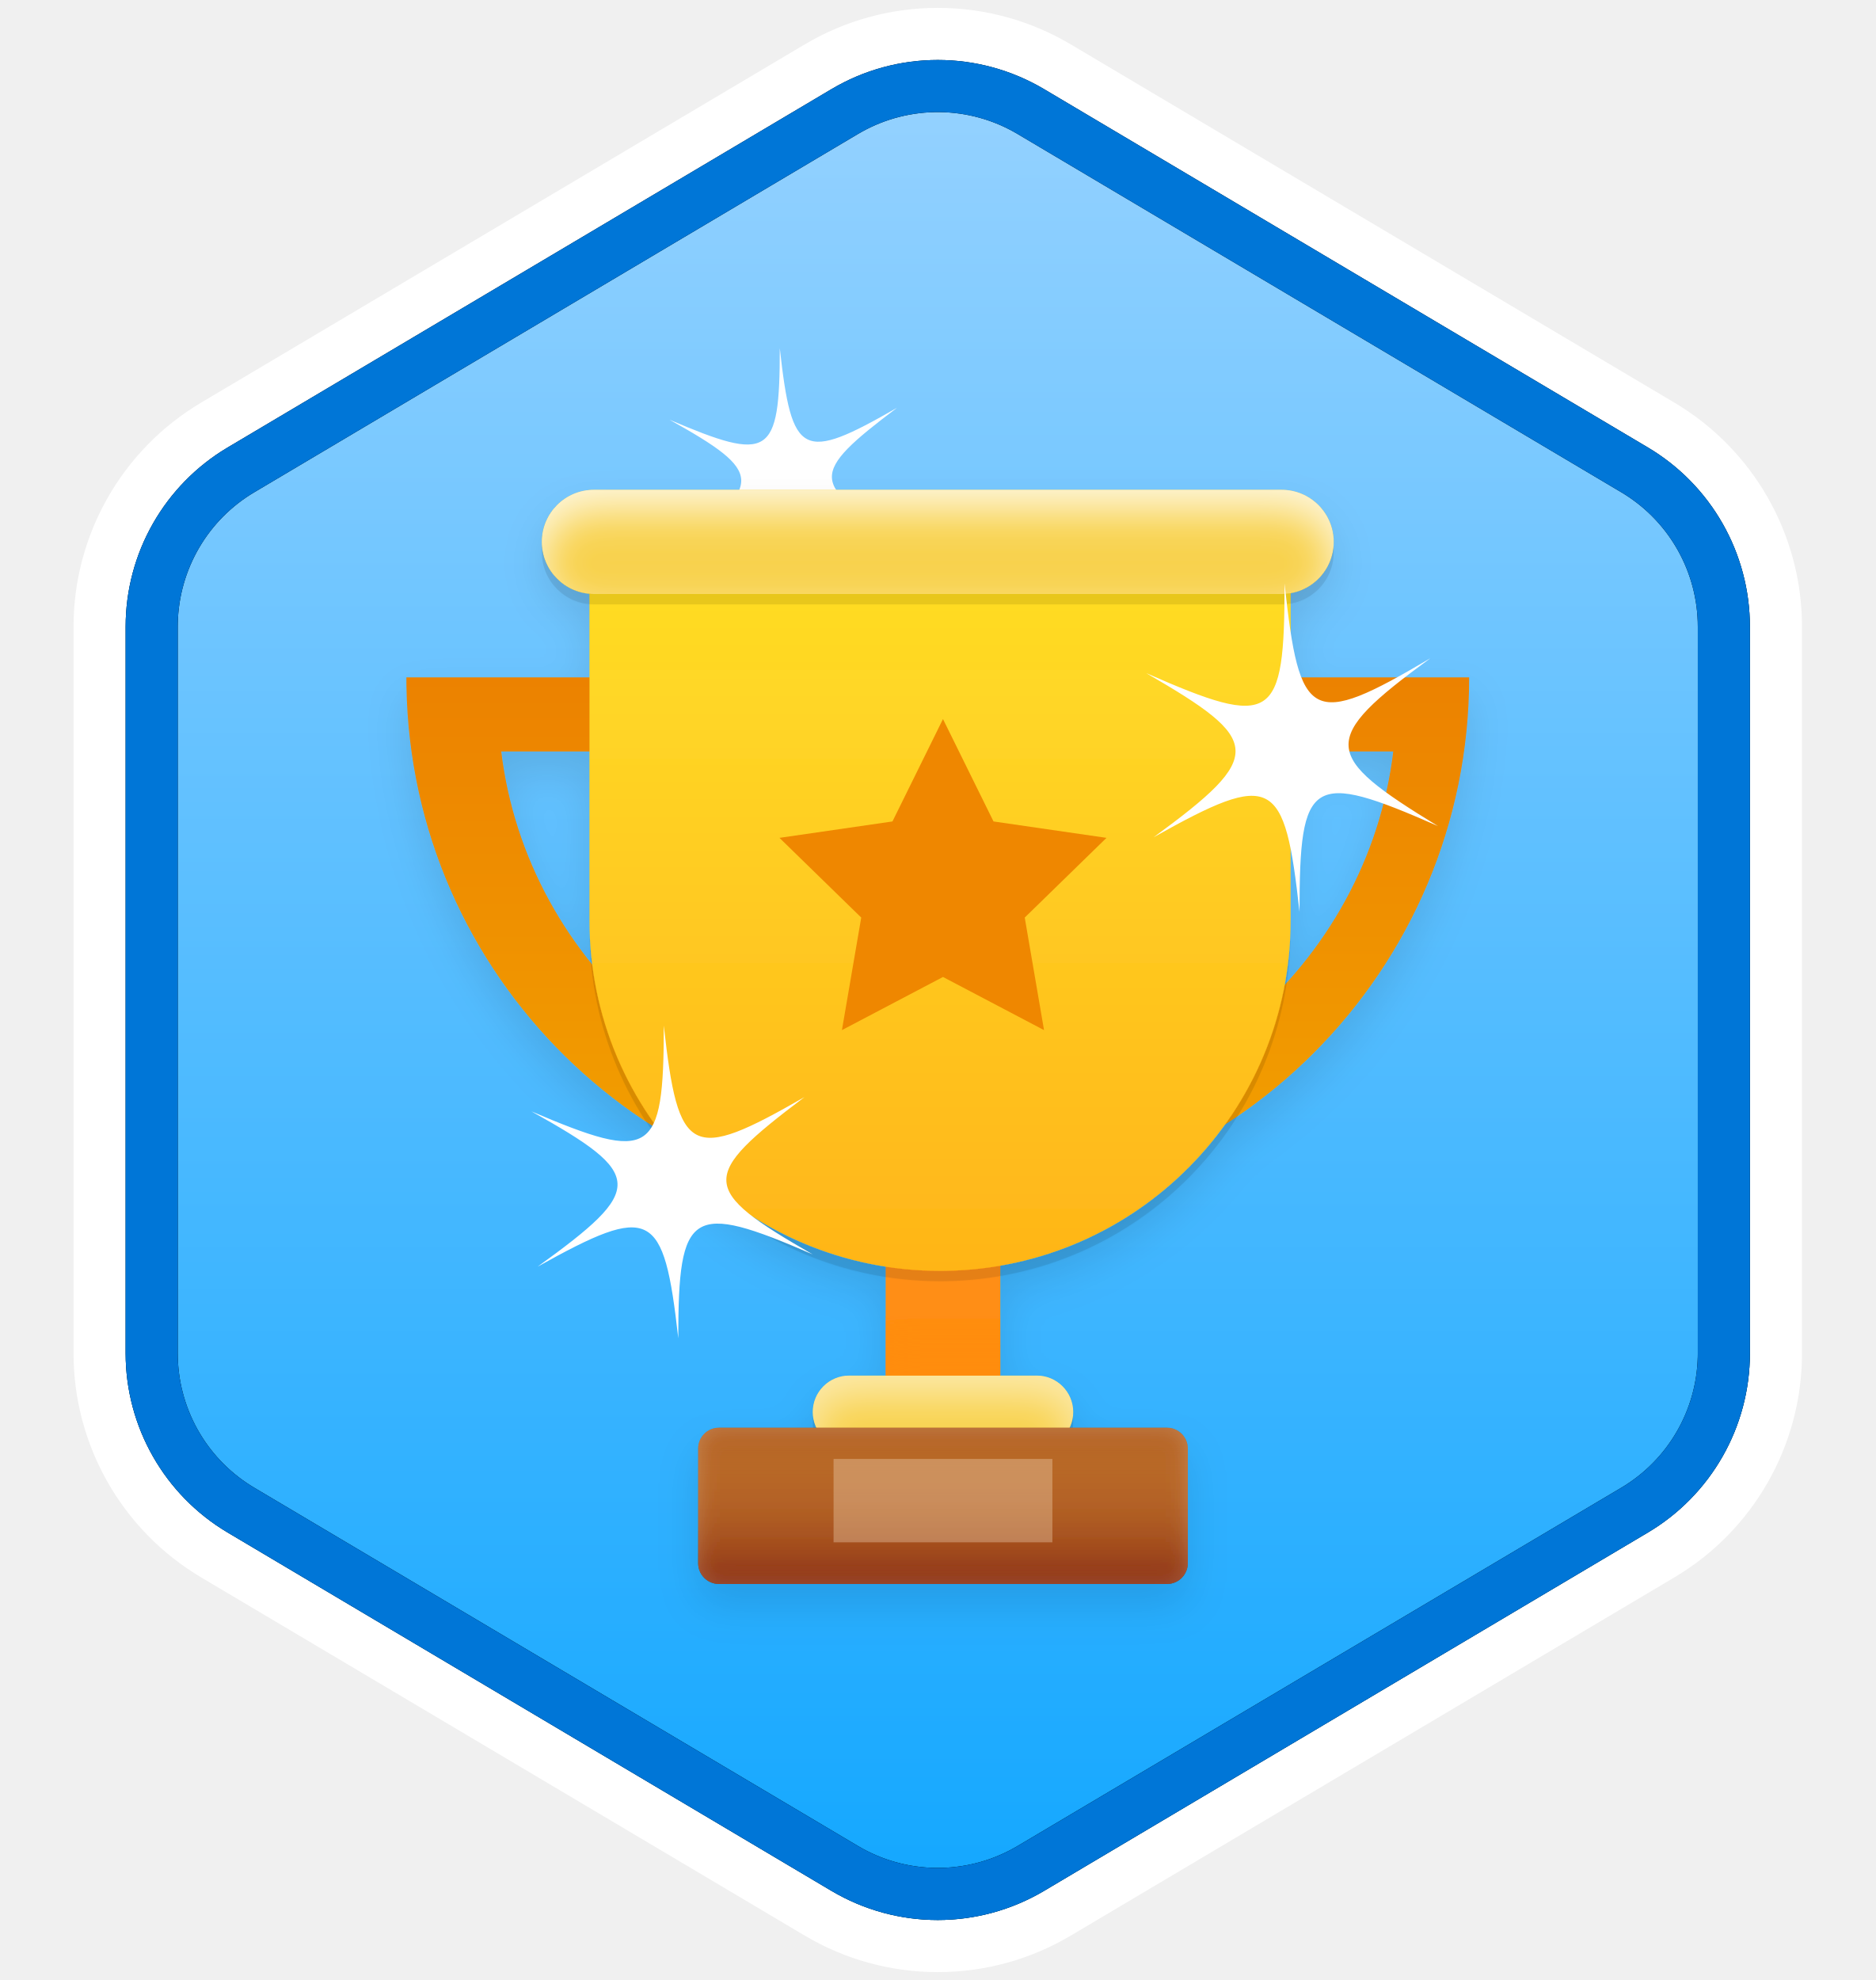
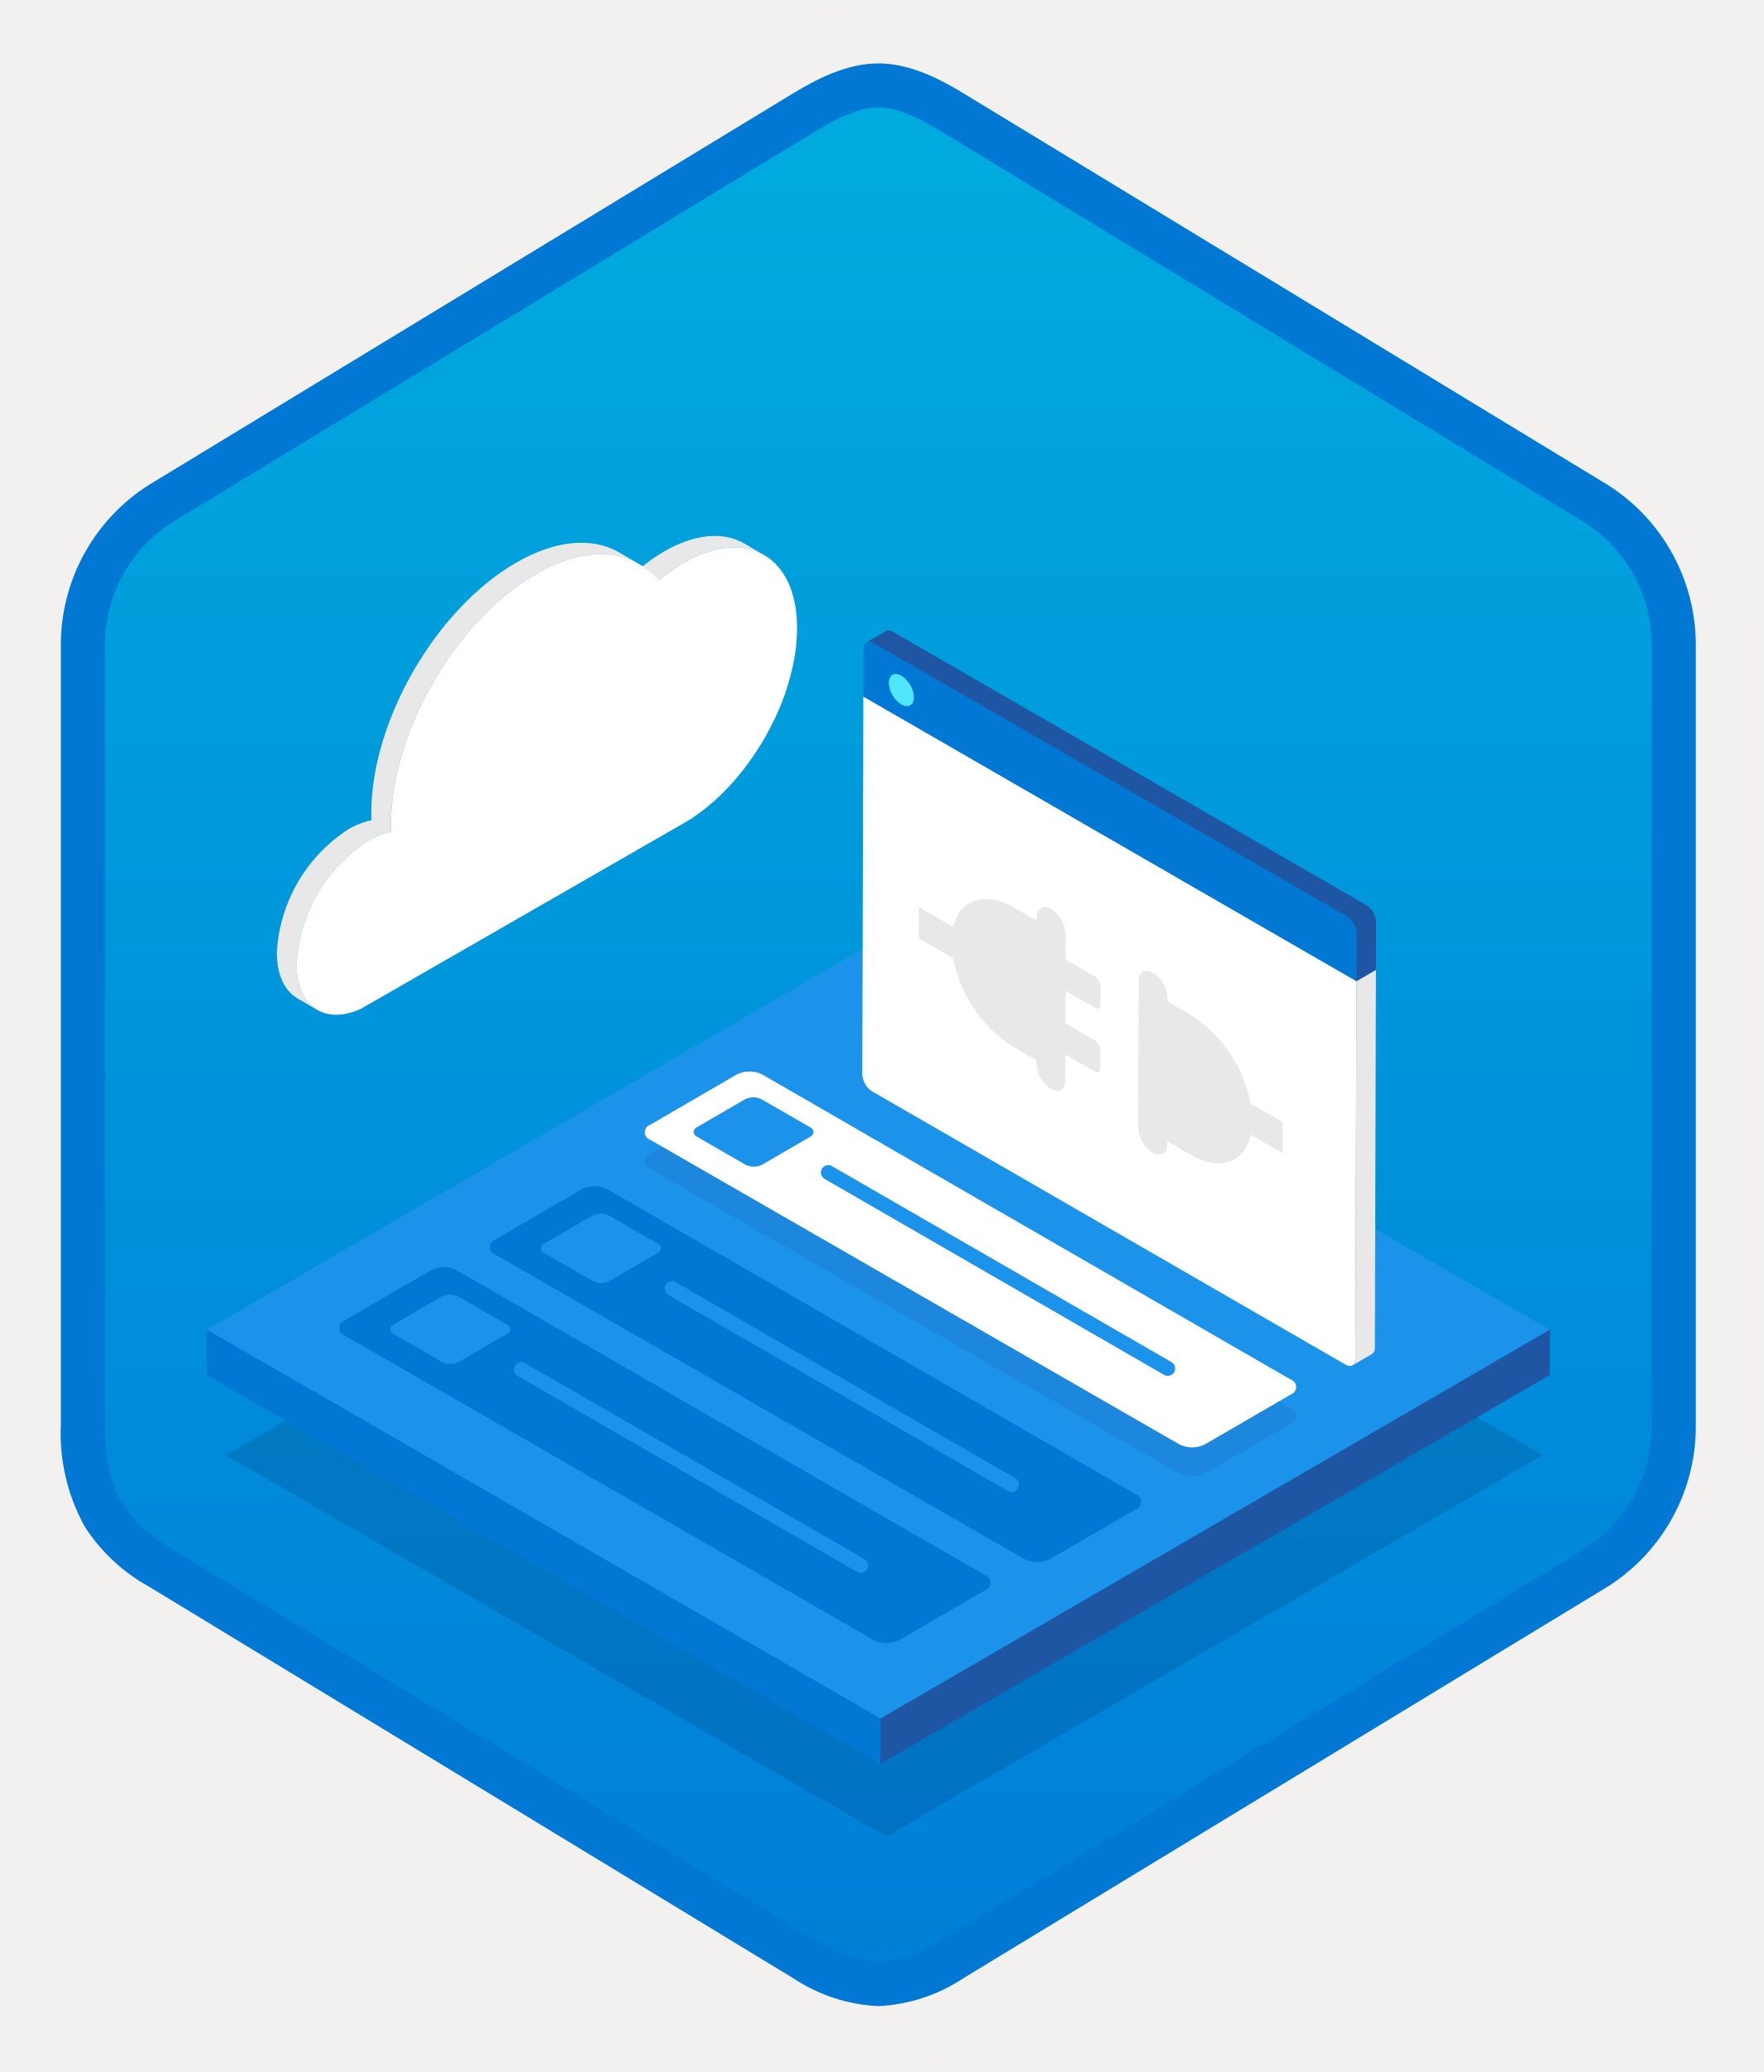
- <svg xmlns="http://www.w3.org/2000/svg" xmlns:xlink="http://www.w3.org/1999/xlink" width="180px" height="190px" viewBox="0 0 180 190" version="1.1">
+ <svg xmlns="http://www.w3.org/2000/svg" width="160" height="188" viewBox="0 0 160 188" fill="none">
+   <g clip-path="url(#clip0)">
+     <path d="M79.678 188C82.759 187.994 85.78 187.141 88.408 185.534L150.384 147.874C153.165 146.11 155.449 143.665 157.019 140.771C158.589 137.876 159.394 134.628 159.356 131.336V56.621C159.392 53.328 158.587 50.081 157.017 47.187C155.447 44.293 153.163 41.848 150.384 40.083L88.408 2.423C85.775 0.838 82.759 0 79.686 0C76.612 0 73.596 0.838 70.963 2.423L8.988 40.098C6.205 41.86 3.918 44.305 2.345 47.199C0.772 50.093 -0.035 53.342 4.1431e-06 56.636V131.336C-0.019 134.119 0.556 136.874 1.686 139.418C2.816 141.962 4.474 144.236 6.552 146.089V146.115L70.963 185.549C73.588 187.149 76.603 187.996 79.678 188V188ZM80.326 6.952C82.278 6.952 84.755 8.165 86.465 9.209L147.222 46.403C150.974 48.688 153.09 55.284 153.09 60.035L152.458 131.336C152.458 136.087 149.259 140.355 145.506 142.64L85.11 179.021C81.676 181.109 78.885 181.109 75.451 179.021L14.243 142.549C10.49 140.265 7.472 136.072 7.472 131.336V57.688C7.504 55.323 8.113 53.001 9.246 50.925C10.379 48.848 12.001 47.079 13.972 45.771L74.548 9.209C76.258 8.165 78.374 6.952 80.326 6.952Z" fill="#F2F1F0" />
+     <path fill-rule="evenodd" clip-rule="evenodd" d="M87.576 10.533C85.206 9.059 82.47 8.278 79.678 8.278C76.887 8.278 74.151 9.059 71.78 10.533L15.645 44.864C13.119 46.476 11.047 48.706 9.625 51.344C8.203 53.981 7.479 56.938 7.52 59.934V128.037C7.48 131.033 8.206 133.99 9.627 136.627C11.049 139.264 13.121 141.494 15.645 143.107L71.78 177.438C74.151 178.912 76.887 179.693 79.678 179.693C82.47 179.693 85.206 178.912 87.576 177.438L143.711 143.107C146.236 141.495 148.307 139.264 149.729 136.627C151.151 133.99 151.877 131.033 151.837 128.037V59.934C151.875 56.939 151.149 53.983 149.727 51.346C148.305 48.709 146.234 46.478 143.711 44.864L87.576 10.533Z" fill="url(#paint0_linear)" />
+     <path fill-rule="evenodd" clip-rule="evenodd" d="M79.678 9.754C81.362 9.754 83.244 10.62 85.311 11.878L143.777 47.42C145.668 48.633 147.218 50.31 148.278 52.291C149.339 54.273 149.875 56.492 149.837 58.739V129.217C149.875 131.464 149.339 133.683 148.278 135.664C147.218 137.645 145.668 139.322 143.777 140.535L85.312 176.077L85.311 176.078C83.641 177.217 81.696 177.888 79.678 178.021C77.661 177.888 75.716 177.217 74.046 176.078L74.045 176.077L15.582 140.537L15.58 140.536C13.792 139.572 12.267 138.185 11.138 136.496C10.161 134.893 9.52 132.678 9.52 129.217V58.739C9.482 56.492 10.018 54.273 11.079 52.292C12.139 50.311 13.688 48.634 15.58 47.42L74.037 11.883L74.041 11.881C76.124 10.628 77.985 9.754 79.678 9.754ZM87.391 8.461L145.855 44.002C148.333 45.572 150.368 47.751 151.765 50.331C153.162 52.91 153.876 55.805 153.837 58.739V129.217C153.876 132.151 153.162 135.045 151.765 137.625C150.368 140.205 148.333 142.384 145.855 143.954L87.39 179.495C85.096 181.02 82.43 181.893 79.678 182.021C76.926 181.893 74.261 181.02 71.967 179.495H71.966L13.502 143.953L13.499 143.952C11.164 142.659 9.181 140.814 7.723 138.578C6.128 135.725 5.365 132.482 5.52 129.217V58.739C5.481 55.805 6.194 52.91 7.592 50.331C8.989 47.751 11.024 45.572 13.502 44.002L71.967 8.46L71.975 8.455C74.066 7.198 76.773 5.754 79.678 5.754C82.564 5.754 85.282 7.177 87.391 8.461V8.461Z" fill="#0078D4" />
+     <path opacity="0.2" d="M139.959 132.026L80.409 166.633L20.47 132.027L80.02 97.42L139.959 132.026Z" fill="#003067" />
+     <path d="M140.601 120.649L79.878 155.937L18.767 120.654L79.489 85.366L140.601 120.649Z" fill="#1B93EB" />
+     <path d="M140.601 120.649L140.589 124.755L79.867 160.043L79.878 155.937L140.601 120.649Z" fill="#1F56A3" />
+     <path d="M79.878 155.937L79.867 160.043L18.755 124.76L18.767 120.654L79.878 155.937Z" fill="#0078D4" />
+     <path d="M85.42 67.293L84.204 66.591L78.322 63.195L78.225 97.485C78.242 97.792 78.33 98.091 78.484 98.357C78.638 98.624 78.852 98.85 79.11 99.018L84.103 101.901V101.901L85.32 102.603V102.604L122.067 123.819C122.555 124.101 122.956 123.872 122.958 123.312L123.055 89.022L85.42 67.293Z" fill="white" />
+     <path d="M122.182 83.148C122.439 83.317 122.654 83.543 122.808 83.809C122.961 84.076 123.05 84.375 123.067 84.682L123.055 89.022L78.322 63.195L78.334 58.855C78.336 58.294 78.729 58.061 79.225 58.347L122.182 83.148ZM81.766 63.913C82.391 64.273 82.904 63.99 82.906 63.264C82.885 62.872 82.771 62.491 82.574 62.151C82.377 61.812 82.103 61.524 81.774 61.311C81.15 60.95 80.636 61.234 80.634 61.961C80.652 62.353 80.765 62.735 80.962 63.075C81.159 63.415 81.435 63.702 81.766 63.913" fill="#0078D4" />
+     <path d="M81.774 61.311C82.103 61.525 82.377 61.813 82.574 62.152C82.771 62.491 82.885 62.872 82.906 63.264C82.904 63.99 82.391 64.274 81.766 63.913C81.435 63.703 81.159 63.415 80.962 63.075C80.765 62.736 80.652 62.353 80.634 61.961C80.636 61.234 81.15 60.951 81.774 61.311Z" fill="#50E6FF" />
+     <path d="M123.055 89.023L122.958 123.312C122.969 123.421 122.95 123.532 122.905 123.631C122.859 123.731 122.788 123.817 122.698 123.88L124.465 122.854C124.554 122.79 124.626 122.704 124.671 122.605C124.717 122.505 124.735 122.395 124.725 122.285L124.822 87.996L123.055 89.023Z" fill="#E8E8E8" />
+     <path d="M123.949 82.122L80.992 57.321C80.902 57.255 80.796 57.214 80.685 57.203C80.573 57.192 80.461 57.211 80.36 57.258L78.593 58.285C78.695 58.238 78.807 58.219 78.918 58.23C79.029 58.241 79.135 58.282 79.225 58.348L122.182 83.149C122.44 83.317 122.654 83.543 122.808 83.81C122.962 84.076 123.051 84.375 123.067 84.682L123.055 89.022L124.822 87.996L124.834 83.656C124.817 83.348 124.728 83.049 124.575 82.783C124.421 82.517 124.206 82.29 123.949 82.122Z" fill="#1F56A3" />
+     <path d="M113.18 102.802L115.465 101.474L115.747 101.636L113.462 102.964L113.18 102.802Z" fill="white" />
+     <path d="M104.612 88.265C104.995 88.514 105.315 88.85 105.543 89.246C105.772 89.642 105.903 90.087 105.927 90.544L105.926 90.883L108.105 92.14C109.487 93.044 110.674 94.218 111.593 95.59C112.513 96.962 113.147 98.505 113.458 100.127L113.462 102.964C112.903 105.477 110.698 106.324 108.069 104.806L105.89 103.549L105.89 103.828C105.887 104.666 105.295 105.004 104.566 104.582C104.182 104.334 103.863 103.997 103.634 103.601C103.406 103.205 103.274 102.761 103.25 102.304L103.288 89.02C103.29 88.181 103.882 87.844 104.612 88.265Z" fill="#E8E8E8" />
+     <path d="M116.361 101.803L116.353 104.633L113.462 102.964L113.458 100.127L116.361 101.803Z" fill="#E8E8E8" />
+     <path d="M86.47 84.107C86.404 84.4 86.362 84.699 86.344 84.999C86.309 85.65 86.352 86.302 86.472 86.943L83.337 85.133L83.345 82.303L86.47 84.107Z" fill="#E8E8E8" />
+     <path d="M95.365 82.486C95.41 82.512 95.454 82.54 95.5 82.571C95.851 82.843 96.139 83.188 96.343 83.583C96.547 83.977 96.662 84.411 96.68 84.855L96.674 87.073L99.339 88.612C99.487 88.708 99.61 88.839 99.698 88.992C99.786 89.145 99.836 89.317 99.845 89.493L99.84 91.147C99.839 91.474 99.611 91.604 99.331 91.442L96.666 89.904L96.658 92.853L99.323 94.392C99.471 94.488 99.594 94.619 99.681 94.772C99.769 94.925 99.82 95.097 99.828 95.273L99.824 96.926C99.823 97.254 99.594 97.384 99.315 97.222L96.65 95.684L96.643 98.05C96.641 98.891 96.045 99.226 95.314 98.803C95.27 98.778 95.225 98.749 95.179 98.718C94.828 98.447 94.54 98.102 94.335 97.707C94.132 97.313 94.017 96.878 93.999 96.434L94.005 96.188L91.826 94.93C90.443 94.026 89.257 92.853 88.337 91.48C87.417 90.108 86.783 88.565 86.472 86.942C86.352 86.302 86.309 85.649 86.344 84.999C86.362 84.698 86.404 84.4 86.47 84.106C87.052 81.561 89.401 80.843 92.048 82.371L94.041 83.522L94.041 83.242C94.044 82.401 94.634 82.064 95.365 82.486Z" fill="#E8E8E8" />
+     <path d="M67.532 49.321C65.672 48.239 63.097 48.389 60.256 50.03C59.442 50.501 58.675 51.05 57.966 51.668L59.746 52.703C60.456 52.085 61.223 51.536 62.037 51.065C64.878 49.424 67.453 49.274 69.313 50.355L67.532 49.321Z" fill="#E8E8E8" />
+     <path d="M46.813 51.059C39.537 55.26 33.659 65.441 33.683 73.811C33.684 74.025 33.684 74.229 33.701 74.423C32.948 74.581 32.228 74.865 31.57 75.263C29.689 76.487 28.124 78.138 27.002 80.081C25.88 82.025 25.233 84.206 25.113 86.447C25.119 88.492 25.842 89.925 27.003 90.6L28.784 91.635C27.623 90.96 26.9 89.527 26.895 87.482C27.014 85.241 27.661 83.06 28.783 81.116C29.905 79.173 31.47 77.522 33.351 76.298C34.009 75.9 34.729 75.616 35.482 75.458C35.465 75.263 35.465 75.06 35.464 74.846C35.44 66.476 41.318 56.295 48.594 52.094C52.256 49.98 55.564 49.771 57.961 51.164L56.18 50.129C53.783 48.736 50.475 48.945 46.813 51.059Z" fill="#E8E8E8" />
+     <path d="M48.594 52.095C41.318 56.296 35.44 66.476 35.464 74.847C35.465 75.06 35.465 75.264 35.482 75.458C34.729 75.617 34.009 75.9 33.351 76.299C31.47 77.522 29.905 79.173 28.783 81.117C27.661 83.06 27.014 85.241 26.894 87.482C26.905 91.356 29.488 93.032 32.756 91.525L62.087 74.656C65.935 72.434 69.284 68.059 71.041 63.442C71.081 63.317 71.145 63.178 71.185 63.053C71.57 61.94 71.87 60.798 72.08 59.639C72.088 59.514 72.12 59.375 72.136 59.263C72.252 58.493 72.309 57.715 72.307 56.936C72.288 50.438 67.692 47.8 62.037 51.065C61.223 51.536 60.456 52.085 59.746 52.703C57.387 49.803 53.281 49.389 48.594 52.095Z" fill="white" />
+     <path d="M44.918 113.819C44.778 113.771 44.657 113.681 44.571 113.561C44.485 113.441 44.438 113.297 44.438 113.149C44.438 113.002 44.484 112.858 44.569 112.737C44.655 112.617 44.776 112.526 44.915 112.478L52.778 107.909C53.137 107.726 53.534 107.63 53.937 107.63C54.34 107.629 54.737 107.724 55.096 107.905L103.051 135.592C103.191 135.64 103.312 135.731 103.398 135.851C103.484 135.971 103.53 136.115 103.53 136.263C103.53 136.411 103.484 136.555 103.399 136.675C103.313 136.796 103.192 136.887 103.053 136.935L95.26 141.464C94.901 141.647 94.504 141.743 94.101 141.743C93.698 141.744 93.3 141.65 92.94 141.469L44.918 113.819Z" fill="#0078D4" />
+     <path d="M59.635 112.824C59.726 112.855 59.806 112.914 59.862 112.992C59.919 113.07 59.949 113.164 59.95 113.261C59.95 113.357 59.921 113.452 59.865 113.531C59.81 113.61 59.731 113.669 59.64 113.701L55.288 116.23C55.054 116.35 54.794 116.413 54.531 116.413C54.268 116.413 54.008 116.35 53.774 116.23L49.394 113.701C49.302 113.671 49.222 113.612 49.165 113.534C49.108 113.456 49.077 113.361 49.076 113.265C49.076 113.168 49.106 113.073 49.162 112.994C49.218 112.915 49.297 112.856 49.389 112.824L53.74 110.295C53.975 110.176 54.234 110.114 54.498 110.114C54.761 110.114 55.02 110.176 55.255 110.295L59.635 112.824Z" fill="#1B93EB" />
+     <path d="M60.965 116.919L91.763 134.701" stroke="#1B93EB" stroke-width="1.34" stroke-miterlimit="10" stroke-linecap="round" />
+     <path d="M31.245 121.162C31.105 121.114 30.984 121.024 30.898 120.904C30.812 120.784 30.765 120.64 30.765 120.492C30.765 120.345 30.811 120.2 30.896 120.08C30.982 119.96 31.102 119.869 31.242 119.82L39.105 115.251C39.464 115.069 39.861 114.973 40.264 114.973C40.666 114.972 41.064 115.066 41.423 115.248L89.378 142.935C89.517 142.983 89.638 143.074 89.724 143.194C89.81 143.314 89.857 143.458 89.857 143.606C89.857 143.754 89.811 143.898 89.726 144.018C89.64 144.139 89.519 144.229 89.379 144.278L81.587 148.807C81.227 148.99 80.83 149.085 80.427 149.086C80.024 149.087 79.627 148.993 79.267 148.812L31.245 121.162Z" fill="#0078D4" />
+     <path d="M45.961 120.168C46.053 120.199 46.132 120.258 46.189 120.336C46.245 120.414 46.276 120.508 46.277 120.605C46.277 120.701 46.248 120.796 46.192 120.875C46.136 120.953 46.057 121.013 45.966 121.045L41.615 123.574C41.38 123.694 41.121 123.756 40.858 123.756C40.594 123.756 40.335 123.694 40.1 123.574L35.721 121.045C35.629 121.015 35.548 120.956 35.492 120.878C35.435 120.799 35.404 120.705 35.403 120.608C35.403 120.511 35.432 120.417 35.488 120.338C35.544 120.259 35.624 120.199 35.715 120.168L40.067 117.639C40.302 117.52 40.561 117.458 40.824 117.458C41.087 117.458 41.347 117.52 41.581 117.639L45.961 120.168Z" fill="#1B93EB" />
+     <path d="M47.291 124.263L78.09 142.044" stroke="#1B93EB" stroke-width="1.34" stroke-miterlimit="10" stroke-linecap="round" />
+     <path opacity="0.2" d="M58.97 106.053C58.83 106.005 58.709 105.915 58.623 105.795C58.537 105.674 58.49 105.531 58.49 105.383C58.49 105.235 58.536 105.091 58.621 104.971C58.707 104.85 58.828 104.759 58.967 104.711L66.83 100.142C67.189 99.959 67.586 99.864 67.989 99.863C68.391 99.863 68.789 99.957 69.148 100.139L117.103 127.826C117.242 127.874 117.364 127.964 117.45 128.084C117.535 128.205 117.582 128.349 117.582 128.496C117.582 128.644 117.536 128.788 117.451 128.909C117.365 129.029 117.244 129.12 117.105 129.169L109.312 133.698C108.952 133.88 108.555 133.976 108.152 133.977C107.749 133.978 107.352 133.884 106.992 133.702L58.97 106.053Z" fill="#1F56A3" />
+     <path d="M58.97 103.406C58.83 103.358 58.709 103.268 58.623 103.148C58.537 103.028 58.49 102.884 58.49 102.736C58.49 102.589 58.536 102.445 58.621 102.324C58.707 102.204 58.828 102.113 58.967 102.065L66.83 97.495C67.189 97.313 67.586 97.217 67.989 97.217C68.391 97.216 68.789 97.311 69.148 97.492L117.103 125.179C117.242 125.227 117.364 125.318 117.45 125.438C117.535 125.558 117.582 125.702 117.582 125.85C117.582 125.998 117.536 126.142 117.451 126.262C117.365 126.383 117.244 126.474 117.105 126.522L109.312 131.051C108.952 131.234 108.555 131.329 108.152 131.33C107.749 131.331 107.352 131.237 106.992 131.056L58.97 103.406Z" fill="white" />
+     <path d="M73.476 102.274C73.568 102.305 73.647 102.363 73.704 102.442C73.76 102.52 73.791 102.615 73.792 102.711C73.792 102.808 73.763 102.903 73.707 102.982C73.651 103.061 73.572 103.121 73.481 103.153L69.13 105.681C68.896 105.8 68.637 105.861 68.374 105.86C68.112 105.86 67.854 105.796 67.621 105.676L63.241 103.148C62.822 102.906 62.811 102.516 63.227 102.274L67.579 99.745C67.814 99.626 68.074 99.564 68.337 99.564C68.601 99.564 68.861 99.626 69.096 99.745L73.476 102.274Z" fill="#1B93EB" />
+     <path d="M105.937 124.837C105.819 124.837 105.704 124.807 105.602 124.748L74.804 106.966C74.728 106.922 74.661 106.864 74.607 106.794C74.554 106.724 74.514 106.644 74.492 106.559C74.469 106.474 74.463 106.386 74.475 106.298C74.486 106.211 74.514 106.127 74.558 106.051C74.603 105.975 74.661 105.908 74.731 105.854C74.801 105.801 74.88 105.761 74.965 105.739C75.05 105.716 75.139 105.71 75.226 105.722C75.313 105.733 75.397 105.762 75.474 105.806L106.272 123.587C106.4 123.661 106.499 123.775 106.556 123.911C106.612 124.047 106.622 124.198 106.584 124.341C106.546 124.483 106.462 124.609 106.345 124.699C106.228 124.788 106.084 124.837 105.937 124.837H105.937Z" fill="#1B93EB" />
+   </g>
  <defs>
-     <path d="M100.206,6.556 L158.148,40.938 C164.22,44.541 167.942,51.078 167.942,58.138 L167.942,127.862 C167.942,134.922 164.22,141.459 158.148,145.062 L100.206,179.444 C93.914,183.177 86.086,183.177 79.794,179.444 L21.852,145.062 C15.78,141.459 12.058,134.922 12.058,127.862 L12.058,58.138 C12.058,51.078 15.78,44.541 21.852,40.938 L79.794,6.556 C86.086,2.823 93.914,2.823 100.206,6.556 Z" id="path-1" />
-     <linearGradient x1="50%" y1="0%" x2="50%" y2="100%" id="linearGradient-3">
-       <stop stop-color="#99D3FF" offset="0%" />
-       <stop stop-color="#0FA6FF" offset="100%" />
+     <linearGradient id="paint0_linear" x1="79.678" y1="8.278" x2="79.678" y2="179.693" gradientUnits="userSpaceOnUse">
+       <stop stop-color="#00ABDE" />
+       <stop offset="1" stop-color="#007ED8" />
    </linearGradient>
-     <path d="M88.206,3.056 L146.148,37.438 C152.22,41.041 155.942,47.578 155.942,54.638 L155.942,124.362 C155.942,131.422 152.22,137.959 146.148,141.562 L88.206,175.944 C81.914,179.677 74.086,179.677 67.794,175.944 L9.852,141.562 C3.78,137.959 0.058,131.422 0.058,124.362 L0.058,54.638 C0.058,47.578 3.78,41.041 9.852,37.438 L67.794,3.056 C74.086,-0.677 81.914,-0.677 88.206,3.056 Z M85.655,7.356 C81.043,4.62 75.331,4.557 70.669,7.17 L70.345,7.356 L12.403,41.738 C7.951,44.38 5.183,49.126 5.062,54.286 L5.058,54.638 L5.058,124.362 C5.058,129.539 7.727,134.341 12.102,137.078 L12.403,137.262 L70.345,171.644 C74.957,174.38 80.669,174.443 85.331,171.83 L85.655,171.644 L143.597,137.262 C148.049,134.62 150.817,129.874 150.938,124.714 L150.942,124.362 L150.942,54.638 C150.942,49.461 148.273,44.659 143.898,41.922 L143.597,41.738 L85.655,7.356 Z" id="path-4" />
-     <filter x="-11.7%" y="-11.4%" width="123.3%" height="122.9%" filterUnits="objectBoundingBox" id="filter-6">
-       <feOffset dx="0" dy="2" in="SourceAlpha" result="shadowOffsetOuter1" />
-       <feGaussianBlur stdDeviation="2" in="shadowOffsetOuter1" result="shadowBlurOuter1" />
-       <feColorMatrix values="0 0 0 0 0   0 0 0 0 0   0 0 0 0 0  0 0 0 0.1 0" type="matrix" in="shadowBlurOuter1" result="shadowMatrixOuter1" />
-       <feMerge>
-         <feMergeNode in="shadowMatrixOuter1" />
-         <feMergeNode in="SourceGraphic" />
-       </feMerge>
-     </filter>
-     <linearGradient x1="50%" y1="0%" x2="50%" y2="88.35%" id="linearGradient-7">
-       <stop stop-color="#EC8200" offset="0%" />
-       <stop stop-color="#F29E00" offset="100%" />
-     </linearGradient>
-     <rect id="path-8" x="0" y="0" width="11" height="25" />
-     <filter x="-44.9%" y="-116.6%" width="189.8%" height="333.1%" filterUnits="objectBoundingBox" id="filter-10">
-       <feGaussianBlur stdDeviation="4" in="SourceGraphic" />
-     </filter>
-     <filter x="-3.7%" y="-3.4%" width="107.4%" height="106.8%" filterUnits="objectBoundingBox" id="filter-11">
-       <feOffset dx="0" dy="1" in="SourceAlpha" result="shadowOffsetOuter1" />
-       <feColorMatrix values="0 0 0 0 0   0 0 0 0 0   0 0 0 0 0  0 0 0 0.1 0" type="matrix" in="shadowOffsetOuter1" result="shadowMatrixOuter1" />
-       <feMerge>
-         <feMergeNode in="shadowMatrixOuter1" />
-         <feMergeNode in="SourceGraphic" />
-       </feMerge>
-     </filter>
-     <linearGradient x1="50%" y1="2.046%" x2="50%" y2="100%" id="linearGradient-12">
-       <stop stop-color="#FFE02A" offset="0%" />
-       <stop stop-color="#FFB518" offset="100%" />
-     </linearGradient>
-     <path d="M67.865,1.182 L67.865,39.308 C67.865,57.702 53.105,72.649 34.776,72.946 L34.219,72.95 C15.637,72.95 0.573,57.89 0.573,39.308 L0.573,1.182 L0.577,0.658 L67.861,0.658 C67.863,0.832 67.865,1.007 67.865,1.182 Z" id="path-13" />
-     <filter x="-28.6%" y="-116.2%" width="157.1%" height="332.5%" filterUnits="objectBoundingBox" id="filter-15">
-       <feGaussianBlur stdDeviation="8" in="SourceGraphic" />
-     </filter>
-     <path d="M13.871,5 C13.871,2.239 16.104,0 18.872,0 L84.87,0 C87.632,0 89.871,2.244 89.871,5 L89.871,5 C89.871,7.761 87.638,10 84.87,10 L18.872,10 C16.11,10 13.871,7.756 13.871,5 L13.871,5 Z" id="path-16" />
-     <filter x="-0.7%" y="-5.0%" width="101.3%" height="120.0%" filterUnits="objectBoundingBox" id="filter-17">
-       <feOffset dx="0" dy="1" in="SourceAlpha" result="shadowOffsetOuter1" />
-       <feColorMatrix values="0 0 0 0 0   0 0 0 0 0   0 0 0 0 0  0 0 0 0.09 0" type="matrix" in="shadowOffsetOuter1" />
-     </filter>
-     <filter x="-3.9%" y="-30.0%" width="107.9%" height="170.0%" filterUnits="objectBoundingBox" id="filter-18">
-       <feGaussianBlur stdDeviation="2" in="SourceAlpha" result="shadowBlurInner1" />
-       <feOffset dx="0" dy="2" in="shadowBlurInner1" result="shadowOffsetInner1" />
-       <feComposite in="shadowOffsetInner1" in2="SourceAlpha" operator="arithmetic" k2="-1" k3="1" result="shadowInnerInner1" />
-       <feColorMatrix values="0 0 0 0 1   0 0 0 0 1   0 0 0 0 1  0 0 0 0.792 0" type="matrix" in="shadowInnerInner1" />
-     </filter>
-     <path d="M39.871,88.5 C39.871,86.567 41.435,85 43.373,85 L61.369,85 C63.303,85 64.871,86.571 64.871,88.5 L64.871,88.5 C64.871,90.433 63.307,92 61.369,92 L43.373,92 C41.439,92 39.871,90.429 39.871,88.5 L39.871,88.5 Z" id="path-19" />
-     <filter x="-2.0%" y="-7.1%" width="104.0%" height="128.6%" filterUnits="objectBoundingBox" id="filter-20">
-       <feOffset dx="0" dy="1" in="SourceAlpha" result="shadowOffsetOuter1" />
-       <feColorMatrix values="0 0 0 0 0   0 0 0 0 0   0 0 0 0 0  0 0 0 0.09 0" type="matrix" in="shadowOffsetOuter1" />
-     </filter>
-     <filter x="-12.0%" y="-42.9%" width="124.0%" height="200.0%" filterUnits="objectBoundingBox" id="filter-21">
-       <feGaussianBlur stdDeviation="2" in="SourceAlpha" result="shadowBlurInner1" />
-       <feOffset dx="0" dy="2" in="shadowBlurInner1" result="shadowOffsetInner1" />
-       <feComposite in="shadowOffsetInner1" in2="SourceAlpha" operator="arithmetic" k2="-1" k3="1" result="shadowInnerInner1" />
-       <feColorMatrix values="0 0 0 0 1   0 0 0 0 1   0 0 0 0 1  0 0 0 0.521 0" type="matrix" in="shadowInnerInner1" />
-     </filter>
-     <linearGradient x1="50%" y1="0%" x2="50%" y2="100%" id="linearGradient-22">
-       <stop stop-color="#FFFFFF" stop-opacity="0.028" offset="0%" />
-       <stop stop-color="#000000" stop-opacity="0.5" offset="100%" />
-     </linearGradient>
-     <rect id="path-23" x="28.871" y="90" width="47" height="15" rx="2" />
-     <filter x="-2.1%" y="-6.7%" width="104.3%" height="113.3%" filterUnits="objectBoundingBox" id="filter-24">
-       <feGaussianBlur stdDeviation="1" in="SourceAlpha" result="shadowBlurInner1" />
-       <feOffset dx="0" dy="0" in="shadowBlurInner1" result="shadowOffsetInner1" />
-       <feComposite in="shadowOffsetInner1" in2="SourceAlpha" operator="arithmetic" k2="-1" k3="1" result="shadowInnerInner1" />
-       <feColorMatrix values="0 0 0 0 1   0 0 0 0 1   0 0 0 0 1  0 0 0 0.197 0" type="matrix" in="shadowInnerInner1" />
-     </filter>
+     <clipPath id="clip0">
+       <rect width="159.356" height="188" fill="white" />
+     </clipPath>
  </defs>
-   <g id="Badges" stroke="none" stroke-width="1" fill="none" fill-rule="evenodd">
-     <g id="Generic-Trophy-and-Badge" transform="translate(-120, -35)">
-       <g id="Generic-Trophy-and-Badge/generic-trophy" transform="translate(158, 68)">
-         <g id="Trophy-Plates/Hex" transform="translate(2, 12)">
-           <g id="BG" transform="translate(-40, -43)">
-             <mask id="mask-2" fill="white">
-               <use xlink:href="#path-1" />
-             </mask>
-             <path stroke="#FFFFFF" stroke-width="5" d="M101.482,4.406 C97.943,2.306 93.971,1.256 90,1.256 C86.029,1.256 82.057,2.306 78.518,4.406 L20.576,38.788 C13.745,42.842 9.558,50.196 9.558,58.138 L9.558,127.862 C9.558,135.804 13.745,143.158 20.576,147.212 L78.518,181.594 C82.057,183.694 86.029,184.744 90,184.744 C93.971,184.744 97.943,183.694 101.482,181.594 L159.424,147.212 C166.255,143.158 170.442,135.804 170.442,127.862 L170.442,58.138 C170.442,50.196 166.255,42.842 159.424,38.788 L101.482,4.406 Z" />
-             <g id="Colors/Microsoft-365/BG-Gradient-1" mask="url(#mask-2)" fill="url(#linearGradient-3)">
-               <g transform="translate(0, 0.5)" id="Rectangle">
-                 <rect x="0" y="0" width="180" height="185" />
-               </g>
-             </g>
-           </g>
-           <g id="Border" transform="translate(-28, -39.5)">
-             <mask id="mask-5" fill="white">
-               <use xlink:href="#path-4" />
-             </mask>
-             <use fill="#000000" fill-rule="nonzero" xlink:href="#path-4" />
-             <g id="Colors/Microsoft-365/Border" mask="url(#mask-5)" fill="#0076D7">
-               <g transform="translate(-12, -3)" id="Microsoft-365/Border">
-                 <rect x="0" y="0" width="180" height="185" />
-               </g>
-             </g>
-           </g>
-         </g>
-         <path d="M37.996,25.412 C36.837,15.117 35.845,14.628 26.746,19.692 C35.348,13.483 35.348,12.339 26.25,7.274 C35.846,11.359 36.839,10.868 36.839,0.412 C37.997,10.87 38.989,11.359 48.088,6.131 C39.651,12.504 39.651,13.484 48.75,18.713 C38.989,14.464 37.997,15.119 37.997,25.411 L37.996,25.412 Z" id="Spark" fill="#FFFFFF" />
-         <path d="M67.996,65.412 C66.837,55.117 65.845,54.628 56.746,59.692 C65.348,53.483 65.348,52.339 56.25,47.274 C65.846,51.359 66.839,50.868 66.839,40.412 C67.997,50.87 68.989,51.359 78.088,46.131 C69.651,52.504 69.651,53.484 78.75,58.713 C68.989,54.464 67.997,55.119 67.997,65.411 L67.996,65.412 Z" id="Spark" fill="#FFFFFF" />
-         <g id="Group" transform="translate(0.129032, 14)">
-           <g id="Trophy" filter="url(#filter-6)">
-             <path d="M102.871,18 C102.871,46.167 80.037,69 51.871,69 C23.986,69 1.328,46.621 0.878,18.843 L0.871,18 L102.871,18 Z M95.585,25.108 L9.978,25.108 C12.456,45.616 30.675,61.538 52.782,61.538 C74.889,61.538 93.107,45.616 95.585,25.108 L95.585,25.108 Z" id="Combined-Shape" fill="url(#linearGradient-7)" />
-             <g id="Rectangle-46" transform="translate(46.87097, 70)">
-               <mask id="mask-9" fill="white">
-                 <use xlink:href="#path-8" />
-               </mask>
-               <use id="Mask" fill="#FF8E16" xlink:href="#path-8" />
-               <rect fill="#F07D42" style="mix-blend-mode: overlay;" filter="url(#filter-10)" mask="url(#mask-9)" x="-6.286" y="10.294" width="26.714" height="10.294" />
-             </g>
-             <g id="Rectangle-44" filter="url(#filter-11)" transform="translate(17.87097, 2)">
-               <mask id="mask-14" fill="white">
-                 <use xlink:href="#path-13" />
-               </mask>
-               <use id="Mask" fill="url(#linearGradient-12)" xlink:href="#path-13" />
-               <rect fill="#D2691B" style="mix-blend-mode: overlay;" opacity="0.3" filter="url(#filter-15)" mask="url(#mask-14)" x="-6.112" y="-7.374" width="84.045" height="20.646" />
-             </g>
-             <g id="Rectangle-43">
-               <use fill="black" fill-opacity="1" filter="url(#filter-17)" xlink:href="#path-16" />
-               <use fill="#F8D24E" fill-rule="evenodd" xlink:href="#path-16" />
-               <use fill="black" fill-opacity="1" filter="url(#filter-18)" xlink:href="#path-16" />
-             </g>
-             <g id="Rectangle-43">
-               <use fill="black" fill-opacity="1" filter="url(#filter-20)" xlink:href="#path-19" />
-               <use fill="#F8D24E" fill-rule="evenodd" xlink:href="#path-19" />
-               <use fill="black" fill-opacity="1" filter="url(#filter-21)" xlink:href="#path-19" />
-             </g>
-             <g id="Rectangle-41">
-               <use fill="#B26025" fill-rule="evenodd" xlink:href="#path-23" />
-               <use fill="url(#linearGradient-22)" fill-rule="evenodd" style="mix-blend-mode: overlay;" xlink:href="#path-23" />
-               <use fill="black" fill-opacity="1" filter="url(#filter-24)" xlink:href="#path-23" />
-             </g>
-             <rect id="Rectangle-45" fill="#FFF3D8" opacity="0.3" x="41.871" y="93" width="21" height="8" />
-           </g>
-           <polygon id="Star" fill="#EF8700" points="52.371 46.75 42.673 51.849 44.525 41.049 36.679 33.401 47.522 31.826 52.371 22 57.22 31.826 68.063 33.401 60.217 41.049 62.069 51.849" />
-           <path d="M26.966,81.412 C25.575,69.058 24.386,68.471 13.466,74.549 C23.789,67.098 23.789,65.725 12.871,59.647 C24.386,64.549 25.577,63.96 25.577,51.412 C26.968,63.961 28.158,64.549 39.077,58.275 C28.953,65.922 28.953,67.099 39.871,73.373 C28.157,68.275 26.967,69.06 26.967,81.411 L26.966,81.412 Z" id="Spark" fill="#FFFFFF" />
-         </g>
-         <path d="M86.719,54.5 C85.284,41.615 84.205,40.898 72.719,47.341 C83.49,39.467 83.129,38.033 72,31.59 C84.206,36.96 85.281,36.243 85.281,23 C86.716,36.243 87.795,36.96 99.281,30.159 C88.51,38.033 88.871,39.467 100,46.268 C87.794,40.898 86.719,41.616 86.719,54.5 Z" id="Spark" fill="#FFFFFF" />
-       </g>
-     </g>
-   </g>
</svg>
